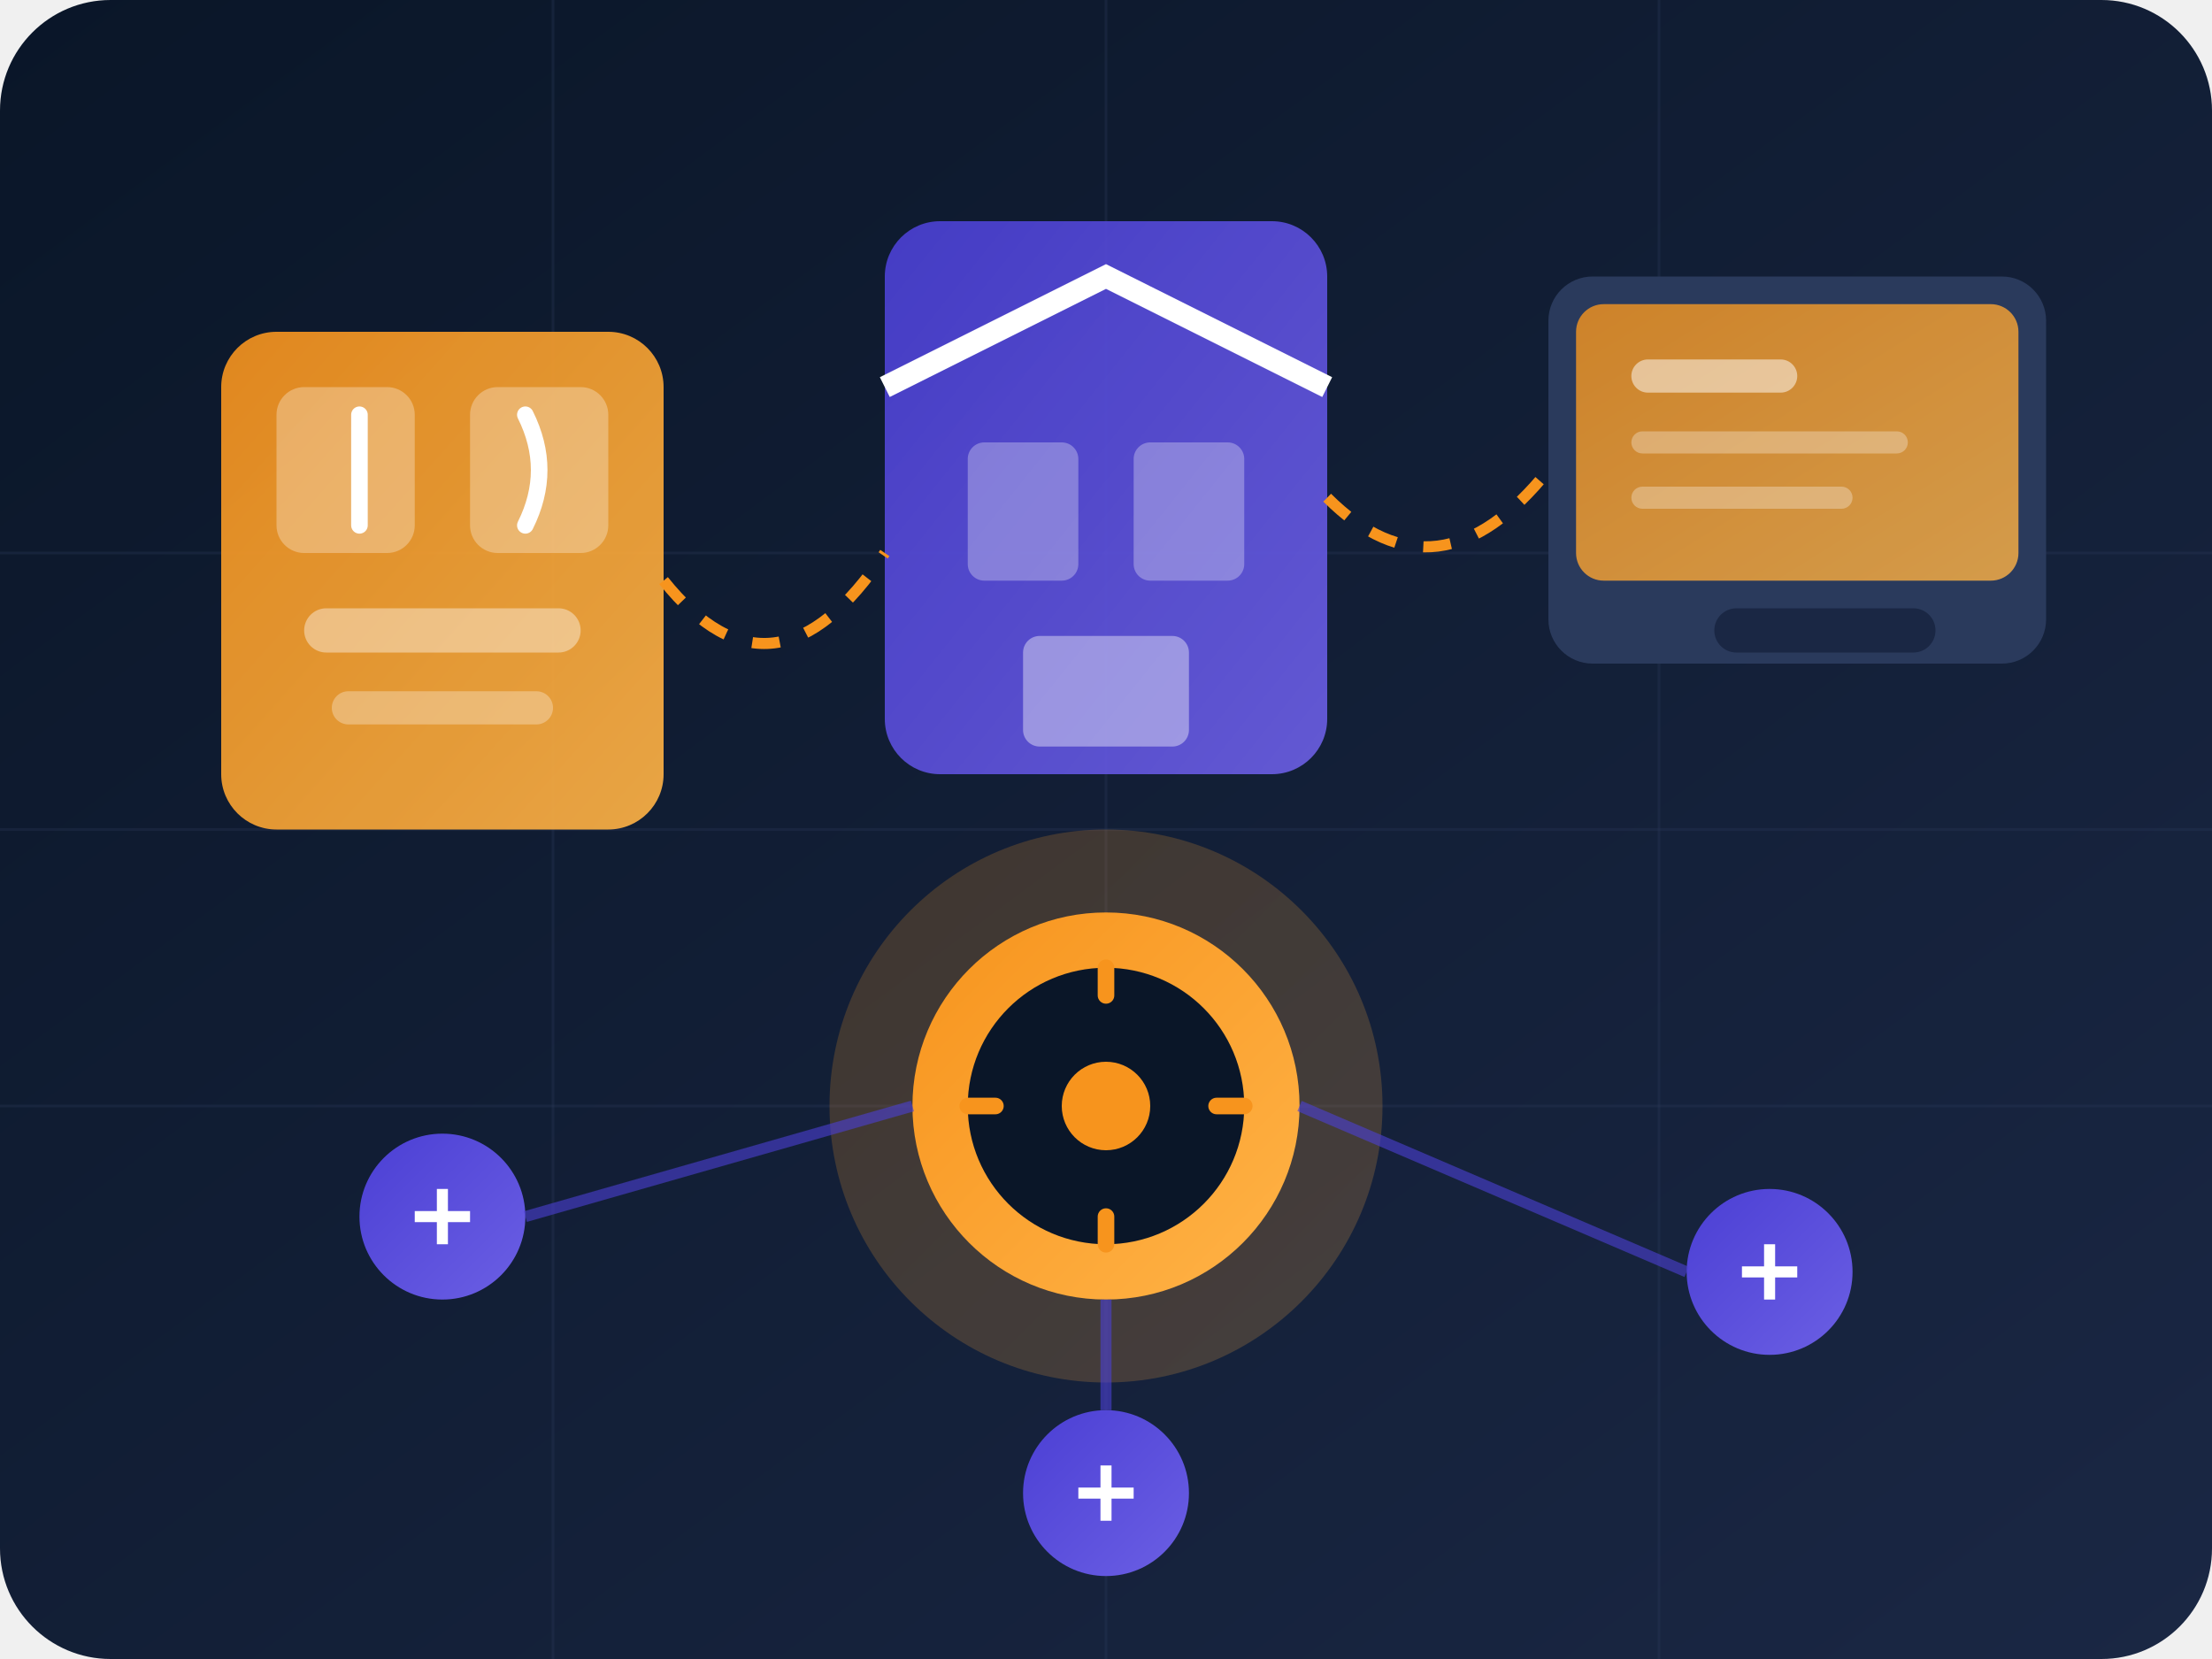
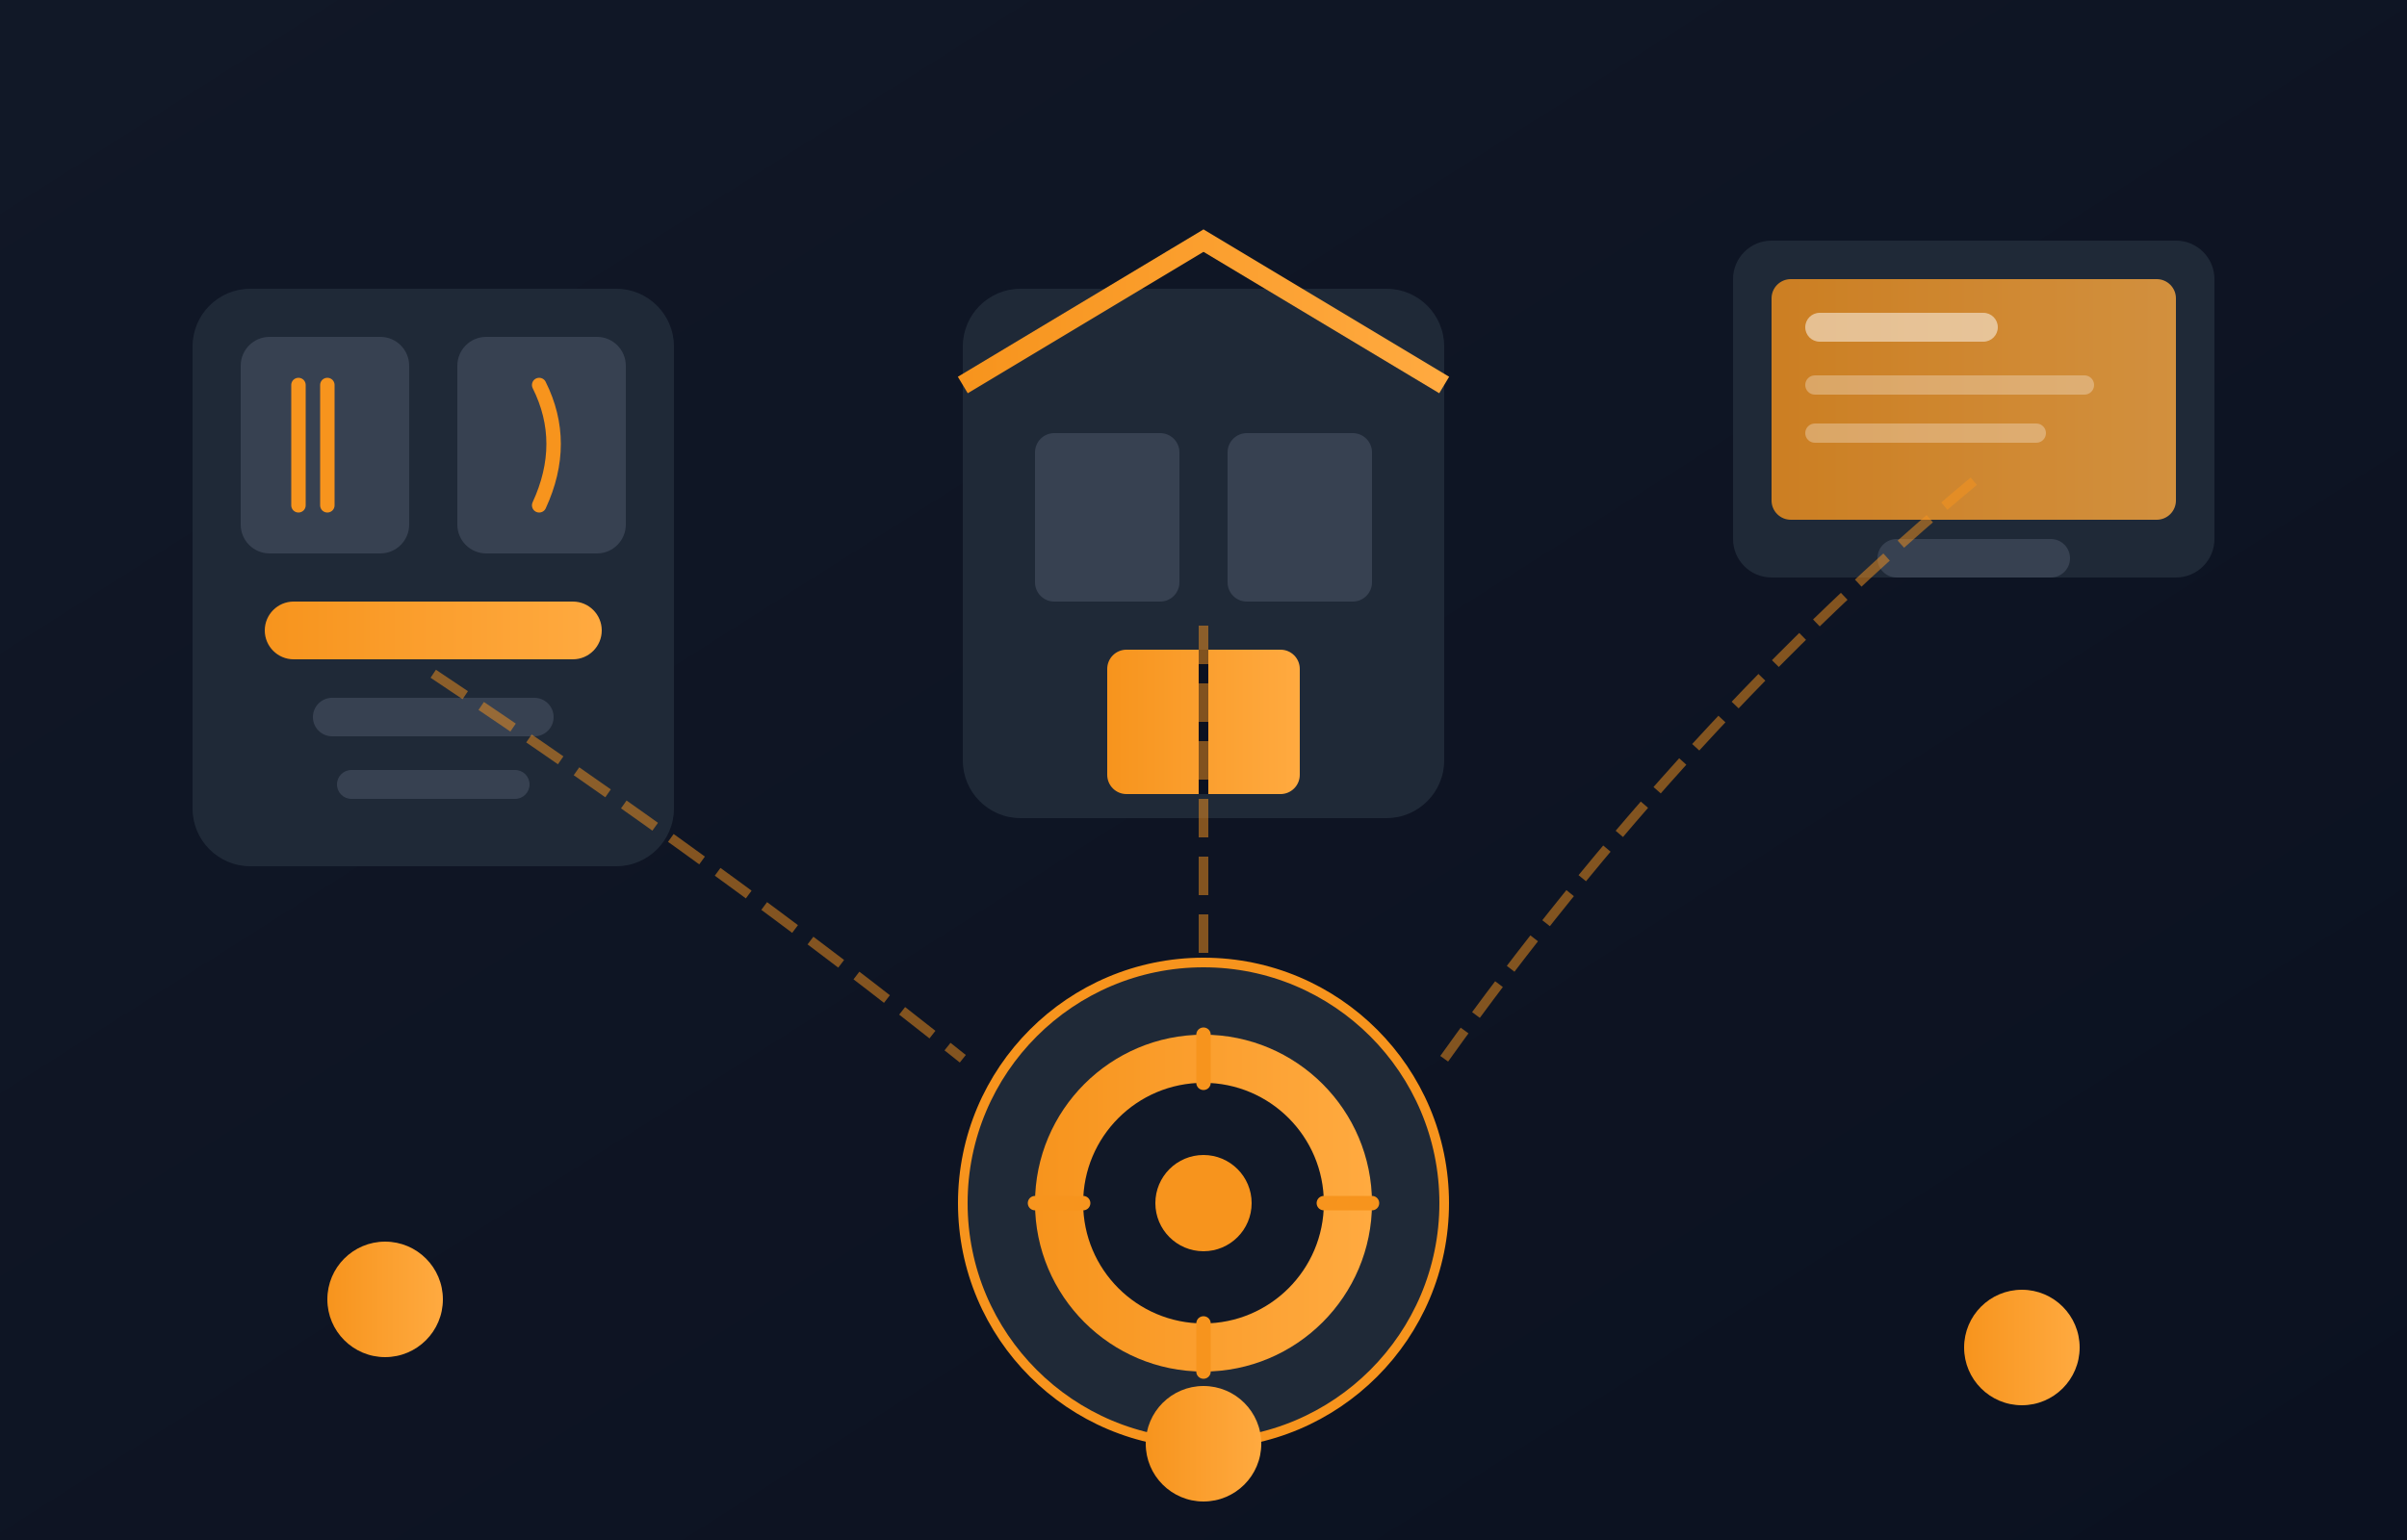
- <svg xmlns="http://www.w3.org/2000/svg" viewBox="0 0 400 300" fill="none">
+ <svg xmlns="http://www.w3.org/2000/svg" viewBox="0 0 500 320" fill="none">
  <defs>
    <linearGradient id="bg2" x1="0%" y1="0%" x2="100%" y2="100%">
-       <stop offset="0%" style="stop-color:#0A1628" />
-       <stop offset="100%" style="stop-color:#1a2744" />
+       <stop offset="0%" style="stop-color:#111827" />
+       <stop offset="100%" style="stop-color:#0B1120" />
    </linearGradient>
-     <linearGradient id="orange2" x1="0%" y1="0%" x2="100%" y2="100%">
+     <linearGradient id="orange2" x1="0%" y1="0%" x2="100%" y2="0%">
      <stop offset="0%" style="stop-color:#F7941D" />
-       <stop offset="100%" style="stop-color:#FFB347" />
-     </linearGradient>
-     <linearGradient id="purple2" x1="0%" y1="0%" x2="100%" y2="100%">
-       <stop offset="0%" style="stop-color:#4B3FD4" />
-       <stop offset="100%" style="stop-color:#6B5FE4" />
+       <stop offset="100%" style="stop-color:#FFAA40" />
    </linearGradient>
  </defs>
-   <rect width="400" height="300" rx="20" fill="url(#bg2)" />
-   <line x1="0" y1="100" x2="400" y2="100" stroke="#2a3a5c" stroke-width="0.5" opacity="0.3" />
-   <line x1="0" y1="150" x2="400" y2="150" stroke="#2a3a5c" stroke-width="0.5" opacity="0.3" />
-   <line x1="0" y1="200" x2="400" y2="200" stroke="#2a3a5c" stroke-width="0.5" opacity="0.3" />
-   <line x1="100" y1="0" x2="100" y2="300" stroke="#2a3a5c" stroke-width="0.5" opacity="0.3" />
-   <line x1="200" y1="0" x2="200" y2="300" stroke="#2a3a5c" stroke-width="0.5" opacity="0.3" />
-   <line x1="300" y1="0" x2="300" y2="300" stroke="#2a3a5c" stroke-width="0.5" opacity="0.3" />
-   <rect x="40" y="60" width="80" height="90" rx="10" fill="url(#orange2)" opacity="0.9" />
-   <rect x="50" y="70" width="25" height="30" rx="5" fill="white" opacity="0.3" />
-   <rect x="85" y="70" width="25" height="30" rx="5" fill="white" opacity="0.3" />
-   <rect x="55" y="110" width="50" height="8" rx="4" fill="white" opacity="0.4" />
-   <rect x="60" y="125" width="40" height="6" rx="3" fill="white" opacity="0.3" />
-   <line x1="65" y1="75" x2="65" y2="95" stroke="white" stroke-width="3" stroke-linecap="round" />
-   <path d="M 95 75 Q 100 85 95 95" stroke="white" stroke-width="3" fill="none" stroke-linecap="round" />
-   <rect x="160" y="40" width="80" height="100" rx="10" fill="url(#purple2)" opacity="0.9" />
-   <path d="M 160 70 L 200 50 L 240 70" stroke="white" stroke-width="4" fill="none" />
-   <rect x="175" y="80" width="20" height="25" rx="3" fill="white" opacity="0.3" />
-   <rect x="205" y="80" width="20" height="25" rx="3" fill="white" opacity="0.3" />
-   <rect x="185" y="115" width="30" height="20" rx="3" fill="white" opacity="0.4" />
-   <rect x="280" y="50" width="90" height="70" rx="8" fill="#2a3a5c" />
-   <rect x="285" y="55" width="80" height="50" rx="5" fill="url(#orange2)" opacity="0.8" />
-   <rect x="295" y="65" width="30" height="6" rx="3" fill="white" opacity="0.5" />
-   <rect x="295" y="78" width="50" height="4" rx="2" fill="white" opacity="0.3" />
-   <rect x="295" y="88" width="40" height="4" rx="2" fill="white" opacity="0.3" />
-   <rect x="310" y="110" width="40" height="8" rx="4" fill="#1a2744" />
-   <path d="M 120 105 Q 140 130 160 100" stroke="#F7941D" stroke-width="2" stroke-dasharray="5,5" fill="none" />
-   <path d="M 240 90 Q 260 110 280 85" stroke="#F7941D" stroke-width="2" stroke-dasharray="5,5" fill="none" />
-   <circle cx="200" cy="200" r="50" fill="url(#orange2)" opacity="0.2" />
-   <circle cx="200" cy="200" r="35" fill="url(#orange2)" />
-   <circle cx="200" cy="200" r="25" fill="#0A1628" />
-   <circle cx="200" cy="200" r="8" fill="#F7941D" />
-   <line x1="200" y1="180" x2="200" y2="175" stroke="#F7941D" stroke-width="3" stroke-linecap="round" />
-   <line x1="200" y1="220" x2="200" y2="225" stroke="#F7941D" stroke-width="3" stroke-linecap="round" />
-   <line x1="180" y1="200" x2="175" y2="200" stroke="#F7941D" stroke-width="3" stroke-linecap="round" />
-   <line x1="220" y1="200" x2="225" y2="200" stroke="#F7941D" stroke-width="3" stroke-linecap="round" />
-   <circle cx="80" cy="220" r="15" fill="url(#purple2)" />
-   <circle cx="320" cy="230" r="15" fill="url(#purple2)" />
-   <circle cx="200" cy="270" r="15" fill="url(#purple2)" />
-   <line x1="165" y1="200" x2="95" y2="220" stroke="#4B3FD4" stroke-width="2" opacity="0.6" />
-   <line x1="235" y1="200" x2="305" y2="230" stroke="#4B3FD4" stroke-width="2" opacity="0.6" />
-   <line x1="200" y1="235" x2="200" y2="255" stroke="#4B3FD4" stroke-width="2" opacity="0.6" />
-   <path d="M 80 215 L 80 225 M 75 220 L 85 220" stroke="white" stroke-width="2" />
-   <path d="M 320 225 L 320 235 M 315 230 L 325 230" stroke="white" stroke-width="2" />
-   <path d="M 200 265 L 200 275 M 195 270 L 205 270" stroke="white" stroke-width="2" />
+   <rect width="500" height="320" fill="url(#bg2)" />
+   <g transform="translate(40, 60)">
+     <rect x="0" y="0" width="100" height="120" rx="12" fill="#1F2937" />
+     <rect x="10" y="10" width="35" height="45" rx="6" fill="#374151" />
+     <rect x="55" y="10" width="35" height="45" rx="6" fill="#374151" />
+     <line x1="22" y1="20" x2="22" y2="45" stroke="#F7941D" stroke-width="3" stroke-linecap="round" />
+     <line x1="28" y1="20" x2="28" y2="45" stroke="#F7941D" stroke-width="3" stroke-linecap="round" />
+     <path d="M 72 20 Q 78 32 72 45" stroke="#F7941D" stroke-width="3" fill="none" stroke-linecap="round" />
+     <rect x="15" y="65" width="70" height="12" rx="6" fill="url(#orange2)" />
+     <rect x="25" y="85" width="50" height="8" rx="4" fill="#374151" />
+     <rect x="30" y="100" width="40" height="6" rx="3" fill="#374151" />
+   </g>
+   <g transform="translate(200, 40)">
+     <rect x="0" y="20" width="100" height="110" rx="12" fill="#1F2937" />
+     <path d="M 0 40 L 50 10 L 100 40" stroke="url(#orange2)" stroke-width="4" fill="none" />
+     <rect x="15" y="50" width="30" height="35" rx="4" fill="#374151" />
+     <rect x="55" y="50" width="30" height="35" rx="4" fill="#374151" />
+     <rect x="30" y="95" width="40" height="30" rx="4" fill="url(#orange2)" />
+     <line x1="50" y1="95" x2="50" y2="125" stroke="#0B1120" stroke-width="2" />
+   </g>
+   <g transform="translate(360, 50)">
+     <rect x="0" y="0" width="100" height="70" rx="8" fill="#1F2937" />
+     <rect x="8" y="8" width="84" height="50" rx="4" fill="url(#orange2)" opacity="0.8" />
+     <rect x="15" y="15" width="40" height="6" rx="3" fill="white" opacity="0.5" />
+     <rect x="15" y="28" width="60" height="4" rx="2" fill="white" opacity="0.3" />
+     <rect x="15" y="38" width="50" height="4" rx="2" fill="white" opacity="0.3" />
+     <rect x="30" y="62" width="40" height="8" rx="4" fill="#374151" />
+   </g>
+   <g transform="translate(200, 200)">
+     <circle cx="50" cy="50" r="50" fill="#1F2937" stroke="#F7941D" stroke-width="2" />
+     <circle cx="50" cy="50" r="35" fill="url(#orange2)" />
+     <circle cx="50" cy="50" r="25" fill="#111827" />
+     <circle cx="50" cy="50" r="10" fill="#F7941D" />
+     <path d="M 50 25 L 50 15" stroke="#F7941D" stroke-width="3" stroke-linecap="round" />
+     <path d="M 50 75 L 50 85" stroke="#F7941D" stroke-width="3" stroke-linecap="round" />
+     <path d="M 25 50 L 15 50" stroke="#F7941D" stroke-width="3" stroke-linecap="round" />
+     <path d="M 75 50 L 85 50" stroke="#F7941D" stroke-width="3" stroke-linecap="round" />
+   </g>
+   <path d="M 90 140 Q 150 180 200 220" stroke="#F7941D" stroke-width="2" stroke-dasharray="8,4" opacity="0.5" />
+   <path d="M 250 130 L 250 200" stroke="#F7941D" stroke-width="2" stroke-dasharray="8,4" opacity="0.5" />
+   <path d="M 410 100 Q 350 150 300 220" stroke="#F7941D" stroke-width="2" stroke-dasharray="8,4" opacity="0.5" />
+   <circle cx="80" cy="270" r="12" fill="url(#orange2)" />
+   <circle cx="420" cy="280" r="12" fill="url(#orange2)" />
+   <circle cx="250" cy="300" r="12" fill="url(#orange2)" />
</svg>
